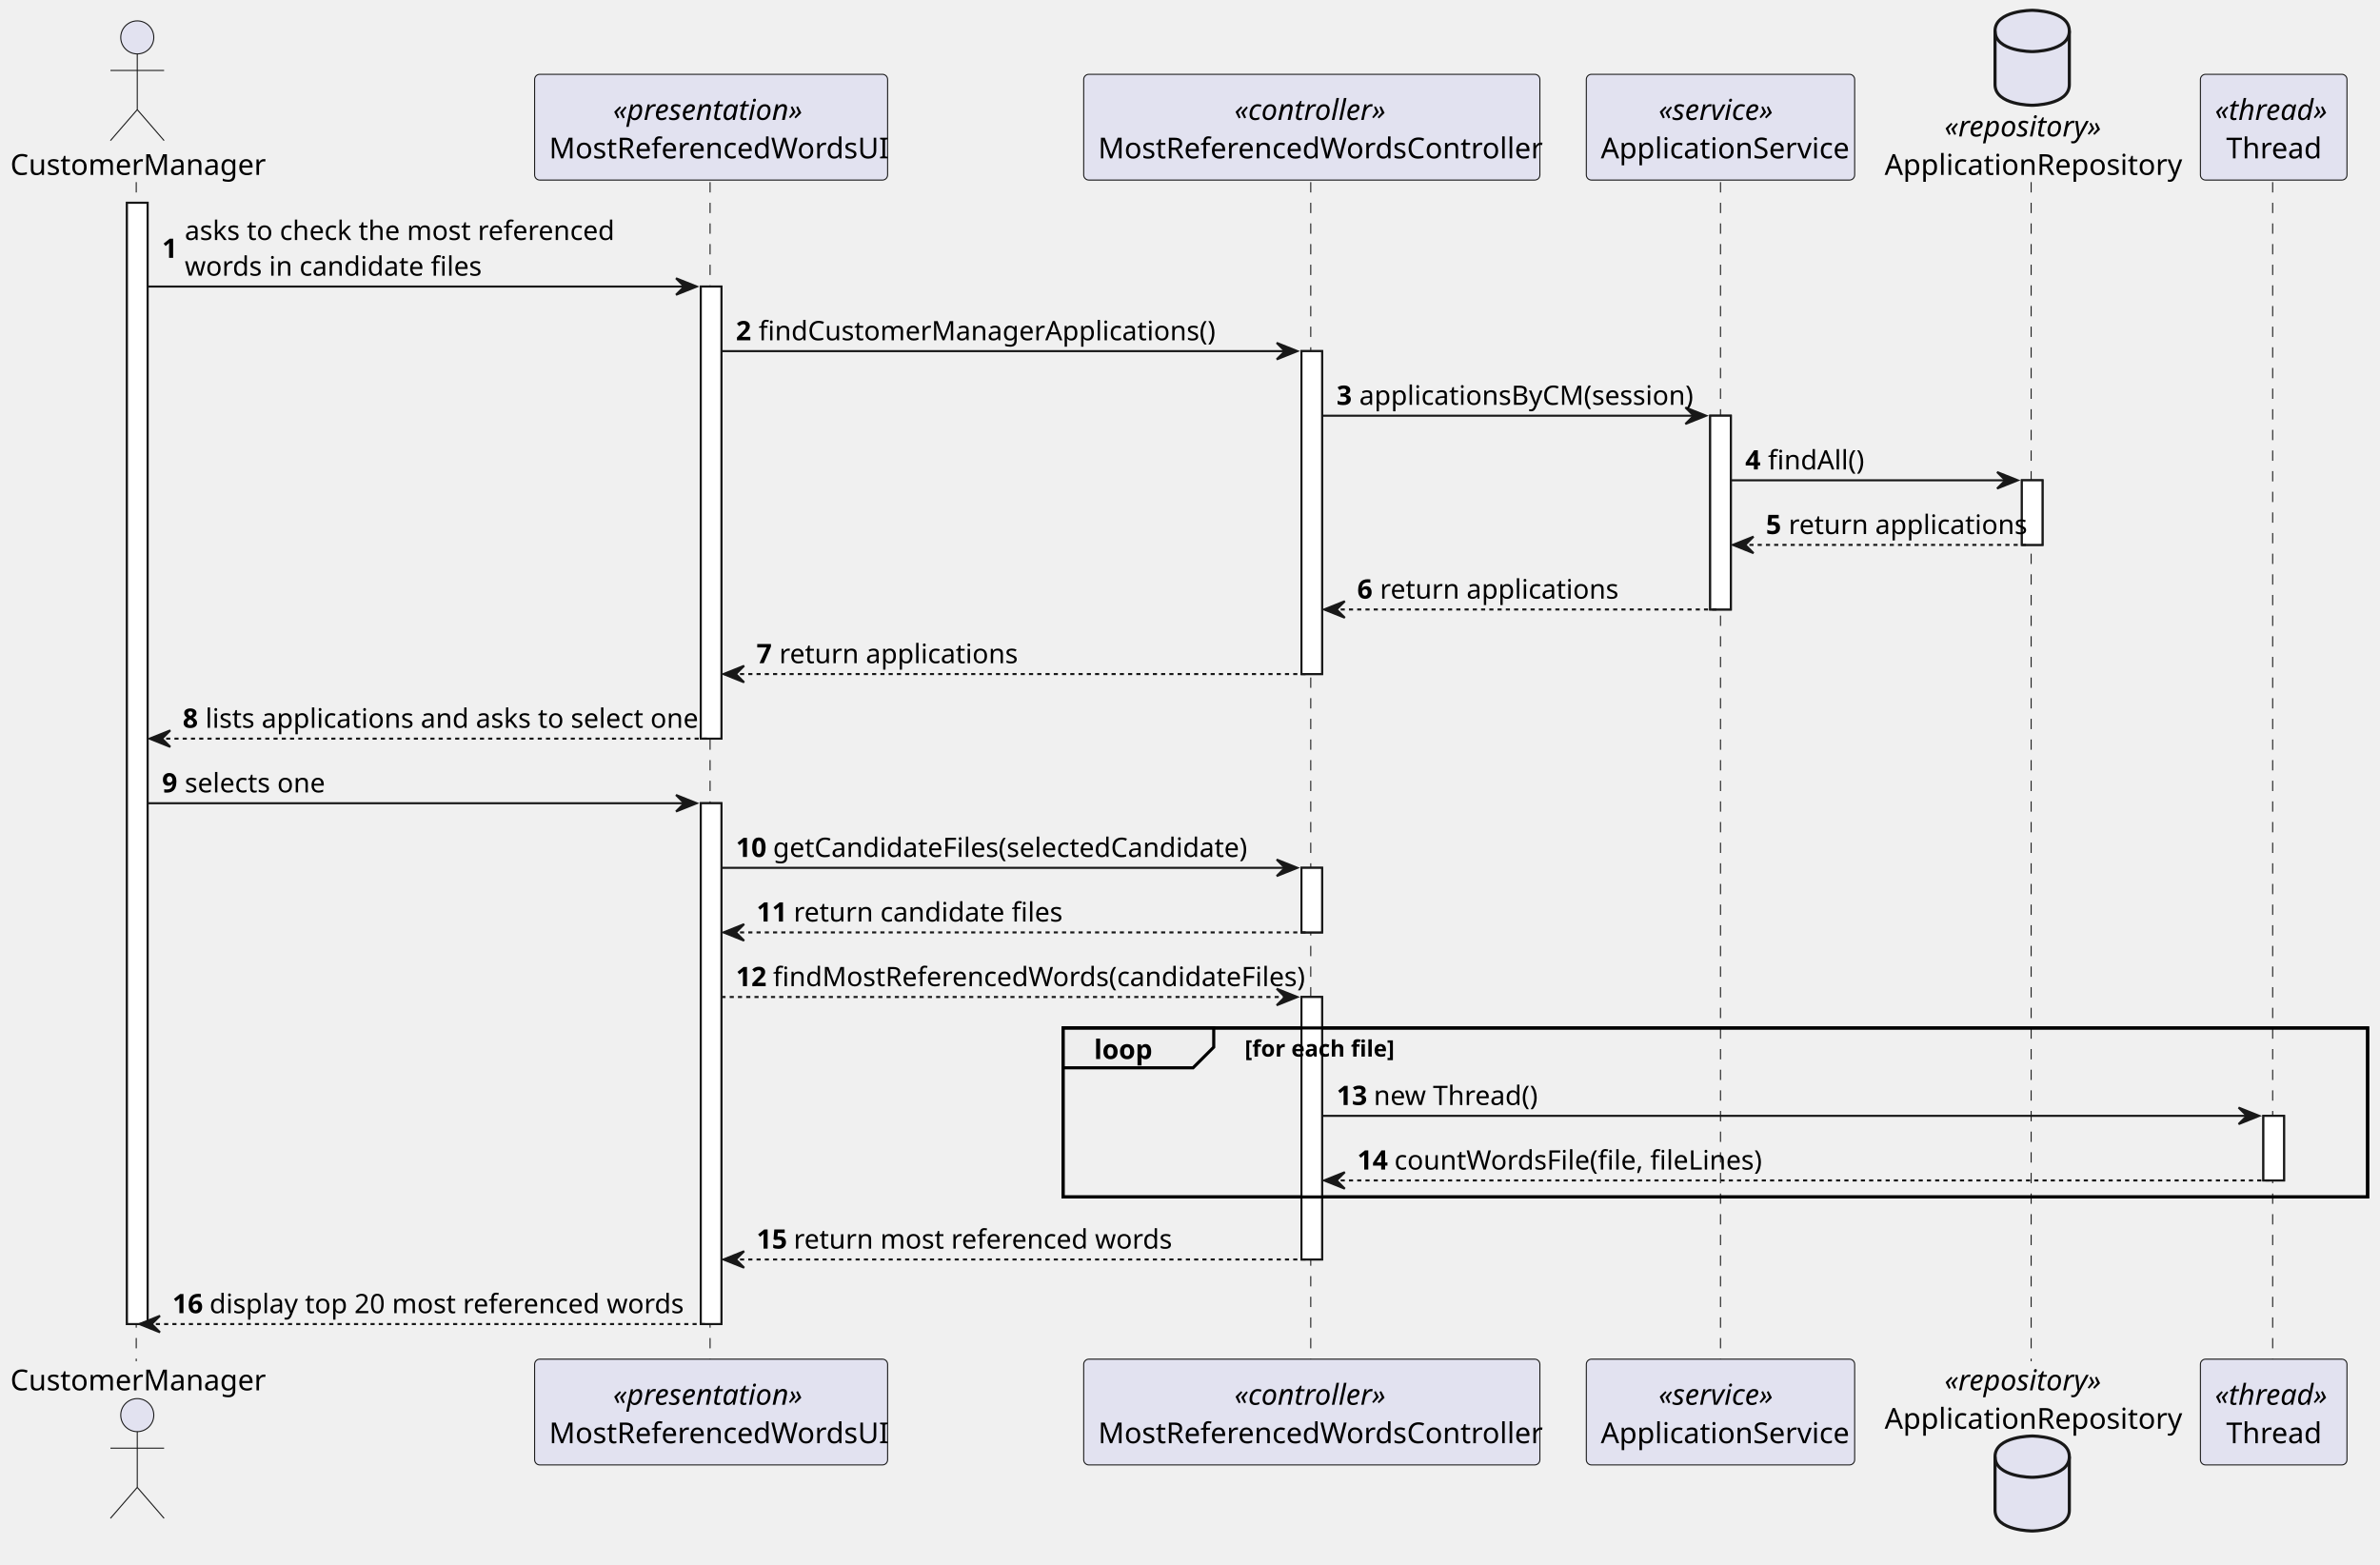
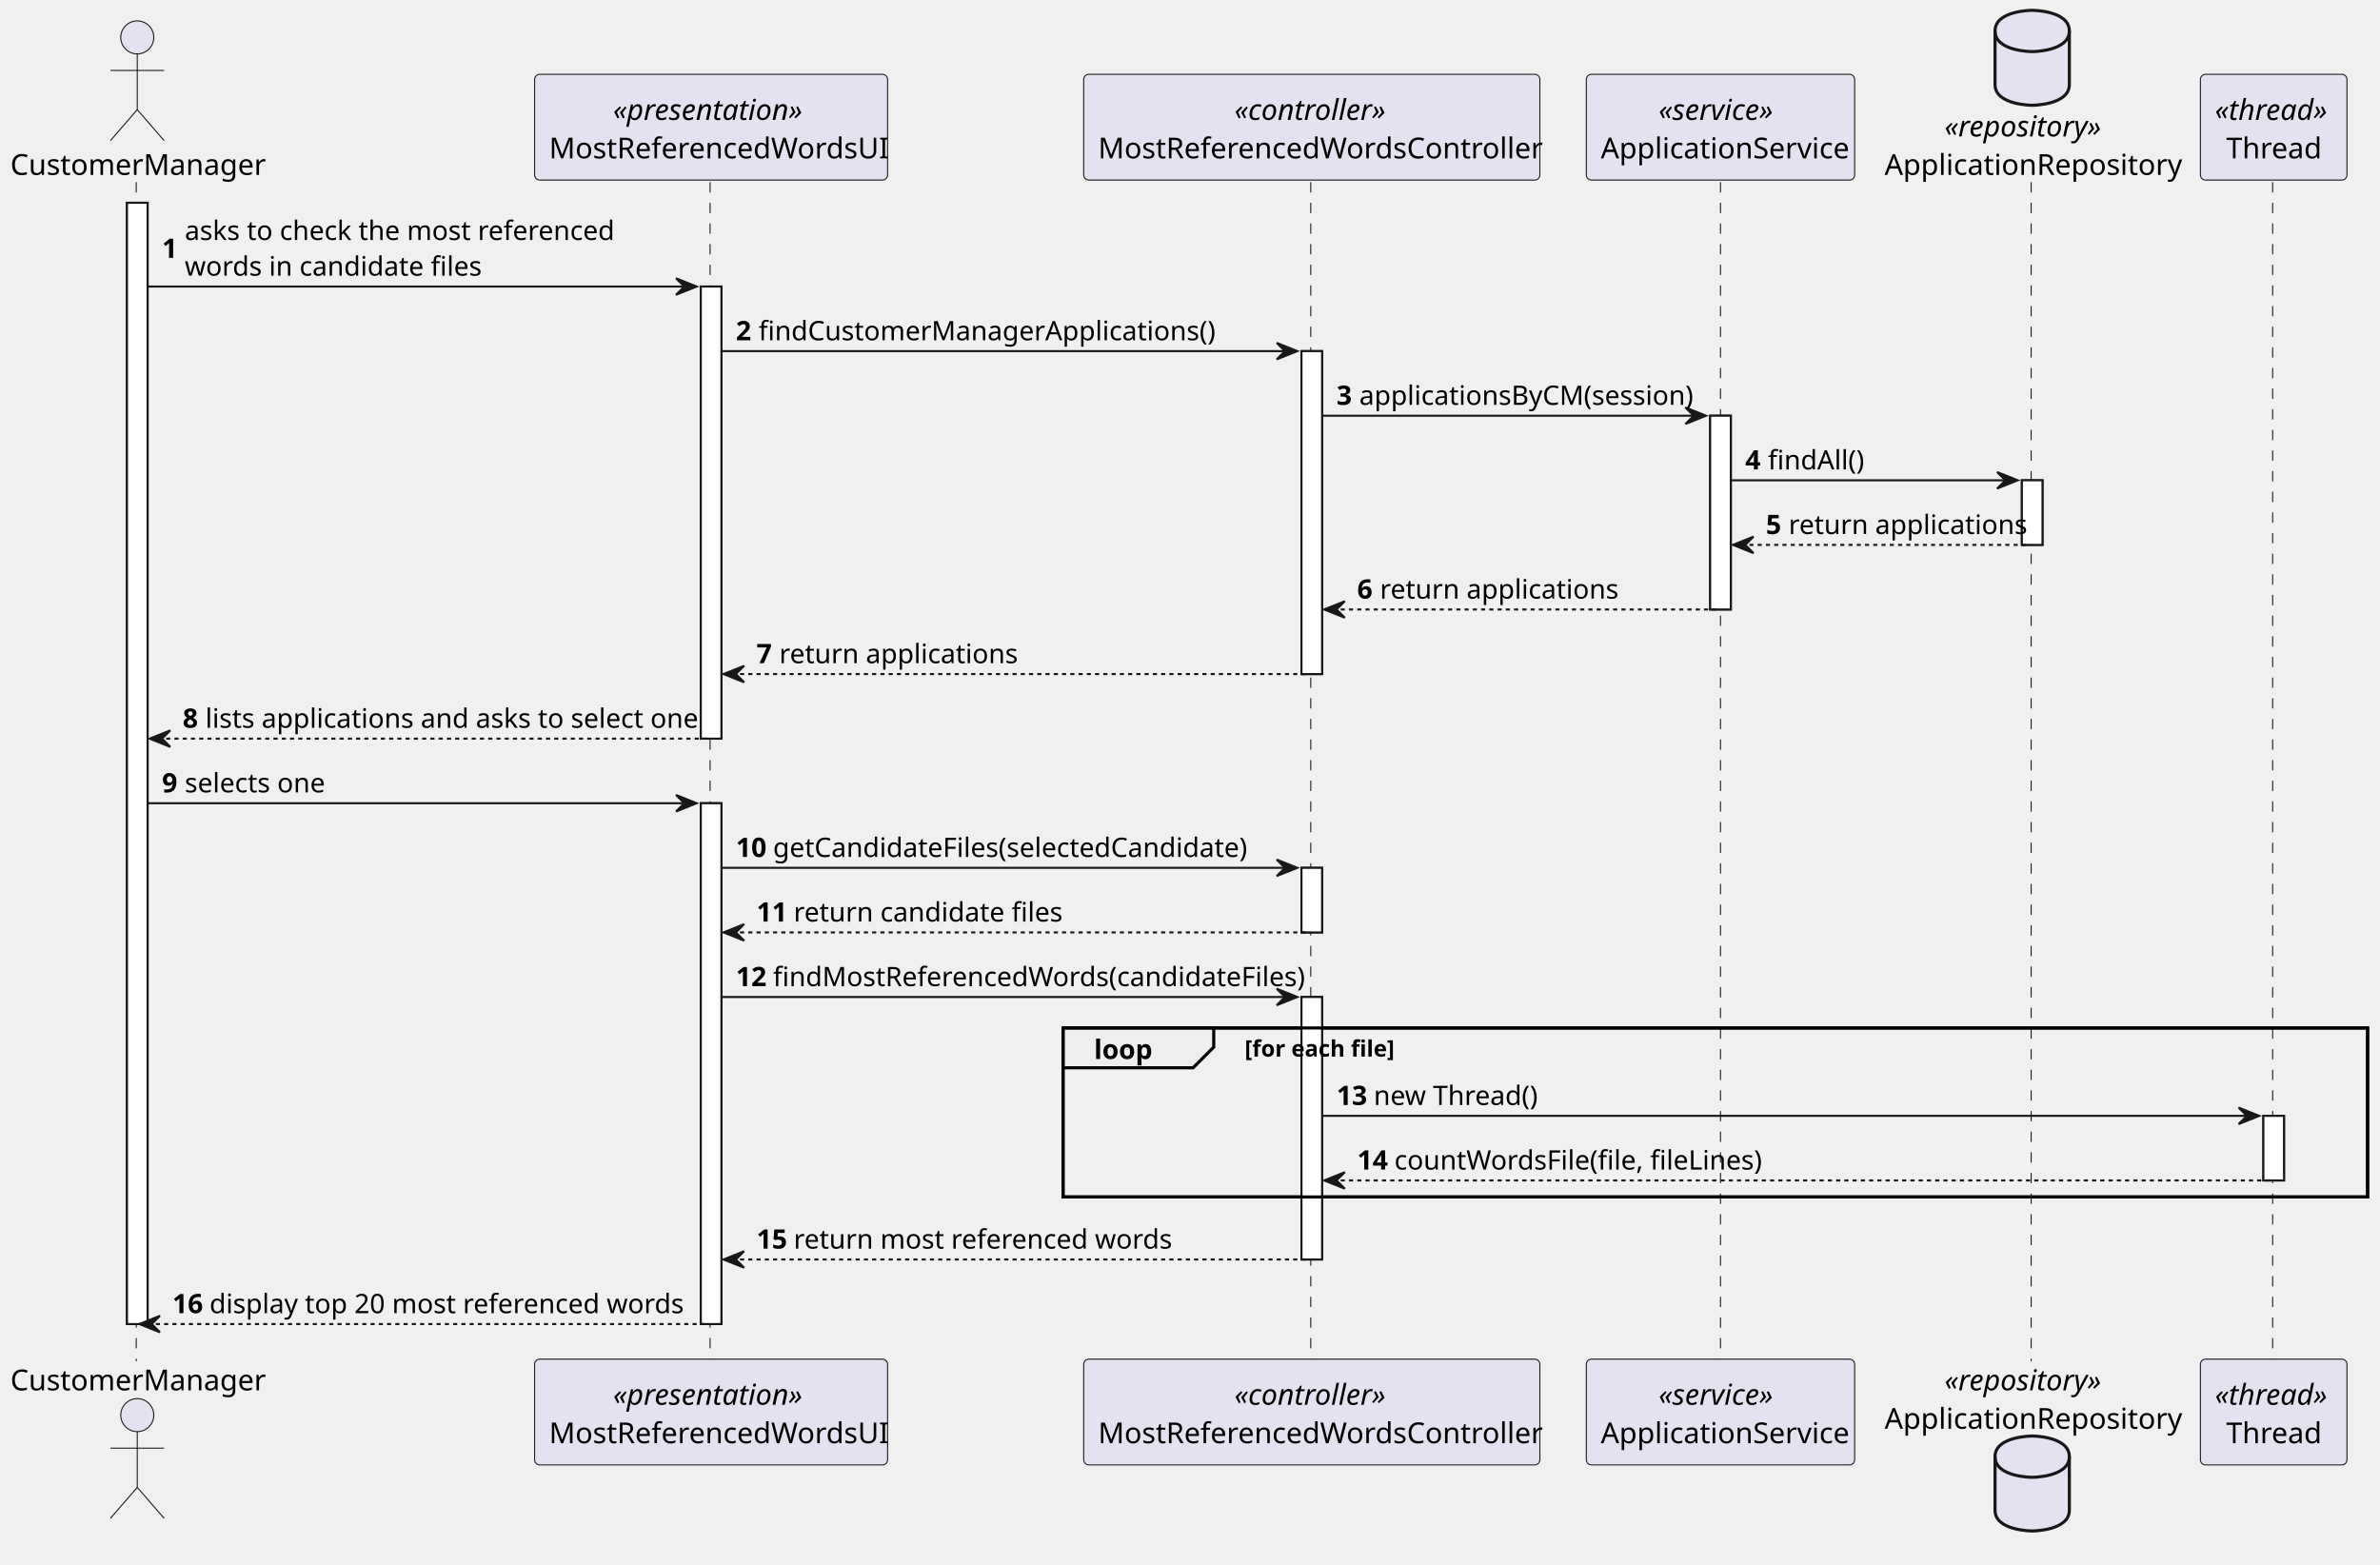
<svg xmlns="http://www.w3.org/2000/svg" contentStyleType="text/css" height="758px" preserveAspectRatio="none" style="width:1153px;height:758px;background:#FFFFFF;" version="1.1" viewBox="0 0 1153 758" width="1153px" zoomAndPan="magnify">
  <defs />
  <g>
    <rect fill="#FFFFFF" height="543.238" style="stroke:#181818;stroke-width:1.0;" width="10" x="61.5" y="98.242" />
    <rect fill="#FFFFFF" height="219.037" style="stroke:#181818;stroke-width:1.0;" width="10" x="339.5" y="138.824" />
    <rect fill="#FFFFFF" height="252.328" style="stroke:#181818;stroke-width:1.0;" width="10" x="339.5" y="389.152" />
    <rect fill="#FFFFFF" height="156.455" style="stroke:#181818;stroke-width:1.0;" width="10" x="630.5" y="170.115" />
    <rect fill="#FFFFFF" height="31.291" style="stroke:#181818;stroke-width:1.0;" width="10" x="630.5" y="420.443" />
    <rect fill="#FFFFFF" height="127.164" style="stroke:#181818;stroke-width:1.0;" width="10" x="630.5" y="483.025" />
    <rect fill="#FFFFFF" height="93.873" style="stroke:#181818;stroke-width:1.0;" width="10" x="828.5" y="201.406" />
    <rect fill="#FFFFFF" height="31.291" style="stroke:#181818;stroke-width:1.0;" width="10" x="979.5" y="232.697" />
    <rect fill="#FFFFFF" height="31.291" style="stroke:#181818;stroke-width:1.0;" width="10" x="1096.5" y="540.607" />
    <rect fill="none" height="81.873" style="stroke:#000000;stroke-width:1.5;" width="632" x="515" y="498.025" />
    <line style="stroke:#181818;stroke-width:0.5;stroke-dasharray:5.0,5.0;" x1="66" x2="66" y1="88.242" y2="659.481" />
    <line style="stroke:#181818;stroke-width:0.5;stroke-dasharray:5.0,5.0;" x1="344" x2="344" y1="88.242" y2="659.481" />
    <line style="stroke:#181818;stroke-width:0.5;stroke-dasharray:5.0,5.0;" x1="635" x2="635" y1="88.242" y2="659.481" />
    <line style="stroke:#181818;stroke-width:0.5;stroke-dasharray:5.0,5.0;" x1="833.5" x2="833.5" y1="88.242" y2="659.481" />
    <line style="stroke:#181818;stroke-width:0.5;stroke-dasharray:5.0,5.0;" x1="984" x2="984" y1="88.242" y2="659.481" />
    <line style="stroke:#181818;stroke-width:0.5;stroke-dasharray:5.0,5.0;" x1="1101" x2="1101" y1="88.242" y2="659.481" />
    <text fill="#000000" font-family="sans-serif" font-size="14" lengthAdjust="spacing" textLength="117" x="5" y="84.728">CustomerManager</text>
    <ellipse cx="66.5" cy="18.121" fill="#E2E2F0" rx="8" ry="8" style="stroke:#181818;stroke-width:0.5;" />
    <path d="M66.5,26.121 L66.5,53.121 M53.5,34.121 L79.5,34.121 M66.5,53.121 L53.5,68.121 M66.5,53.121 L79.5,68.121 " fill="none" style="stroke:#181818;stroke-width:0.5;" />
    <text fill="#000000" font-family="sans-serif" font-size="14" lengthAdjust="spacing" textLength="117" x="5" y="673.588">CustomerManager</text>
    <ellipse cx="66.5" cy="685.602" fill="#E2E2F0" rx="8" ry="8" style="stroke:#181818;stroke-width:0.5;" />
    <path d="M66.5,693.602 L66.5,720.602 M53.5,701.602 L79.5,701.602 M66.5,720.602 L53.5,735.602 M66.5,720.602 L79.5,735.602 " fill="none" style="stroke:#181818;stroke-width:0.5;" />
    <rect fill="#E2E2F0" height="51.242" rx="2.5" ry="2.5" style="stroke:#181818;stroke-width:0.5;" width="171" x="259" y="36" />
    <text fill="#000000" font-family="sans-serif" font-size="14" font-style="italic" lengthAdjust="spacing" textLength="95" x="297" y="58.107">«presentation»</text>
    <text fill="#000000" font-family="sans-serif" font-size="14" lengthAdjust="spacing" textLength="157" x="266" y="76.728">MostReferencedWordsUI</text>
    <rect fill="#E2E2F0" height="51.242" rx="2.5" ry="2.5" style="stroke:#181818;stroke-width:0.5;" width="171" x="259" y="658.481" />
    <text fill="#000000" font-family="sans-serif" font-size="14" font-style="italic" lengthAdjust="spacing" textLength="95" x="297" y="680.588">«presentation»</text>
    <text fill="#000000" font-family="sans-serif" font-size="14" lengthAdjust="spacing" textLength="157" x="266" y="699.209">MostReferencedWordsUI</text>
    <rect fill="#E2E2F0" height="51.242" rx="2.5" ry="2.5" style="stroke:#181818;stroke-width:0.5;" width="221" x="525" y="36" />
    <text fill="#000000" font-family="sans-serif" font-size="14" font-style="italic" lengthAdjust="spacing" textLength="75" x="598" y="58.107">«controller»</text>
    <text fill="#000000" font-family="sans-serif" font-size="14" lengthAdjust="spacing" textLength="207" x="532" y="76.728">MostReferencedWordsController</text>
    <rect fill="#E2E2F0" height="51.242" rx="2.5" ry="2.5" style="stroke:#181818;stroke-width:0.5;" width="221" x="525" y="658.481" />
    <text fill="#000000" font-family="sans-serif" font-size="14" font-style="italic" lengthAdjust="spacing" textLength="75" x="598" y="680.588">«controller»</text>
    <text fill="#000000" font-family="sans-serif" font-size="14" lengthAdjust="spacing" textLength="207" x="532" y="699.209">MostReferencedWordsController</text>
    <rect fill="#E2E2F0" height="51.242" rx="2.5" ry="2.5" style="stroke:#181818;stroke-width:0.5;" width="130" x="768.5" y="36" />
    <text fill="#000000" font-family="sans-serif" font-size="14" font-style="italic" lengthAdjust="spacing" textLength="60" x="803.5" y="58.107">«service»</text>
    <text fill="#000000" font-family="sans-serif" font-size="14" lengthAdjust="spacing" textLength="116" x="775.5" y="76.728">ApplicationService</text>
    <rect fill="#E2E2F0" height="51.242" rx="2.5" ry="2.5" style="stroke:#181818;stroke-width:0.5;" width="130" x="768.5" y="658.481" />
    <text fill="#000000" font-family="sans-serif" font-size="14" font-style="italic" lengthAdjust="spacing" textLength="60" x="803.5" y="680.588">«service»</text>
    <text fill="#000000" font-family="sans-serif" font-size="14" lengthAdjust="spacing" textLength="116" x="775.5" y="699.209">ApplicationService</text>
    <text fill="#000000" font-family="sans-serif" font-size="14" font-style="italic" lengthAdjust="spacing" textLength="79" x="942" y="66.107">«repository»</text>
    <text fill="#000000" font-family="sans-serif" font-size="14" lengthAdjust="spacing" textLength="137" x="913" y="84.728">ApplicationRepository</text>
    <path d="M966.5,15 C966.5,5 984.5,5 984.5,5 C984.5,5 1002.5,5 1002.5,15 L1002.5,41 C1002.5,51 984.5,51 984.5,51 C984.5,51 966.5,51 966.5,41 L966.5,15 " fill="#E2E2F0" style="stroke:#181818;stroke-width:1.5;" />
    <path d="M966.5,15 C966.5,25 984.5,25 984.5,25 C984.5,25 1002.5,25 1002.5,15 " fill="none" style="stroke:#181818;stroke-width:1.5;" />
    <text fill="#000000" font-family="sans-serif" font-size="14" font-style="italic" lengthAdjust="spacing" textLength="79" x="942" y="673.588">«repository»</text>
    <text fill="#000000" font-family="sans-serif" font-size="14" lengthAdjust="spacing" textLength="137" x="913" y="692.209">ApplicationRepository</text>
    <path d="M966.5,705.723 C966.5,695.723 984.5,695.723 984.5,695.723 C984.5,695.723 1002.5,695.723 1002.5,705.723 L1002.5,731.723 C1002.5,741.723 984.5,741.723 984.5,741.723 C984.5,741.723 966.5,741.723 966.5,731.723 L966.5,705.723 " fill="#E2E2F0" style="stroke:#181818;stroke-width:1.5;" />
    <path d="M966.5,705.723 C966.5,715.723 984.5,715.723 984.5,715.723 C984.5,715.723 1002.5,715.723 1002.5,705.723 " fill="none" style="stroke:#181818;stroke-width:1.5;" />
    <rect fill="#E2E2F0" height="51.242" rx="2.5" ry="2.5" style="stroke:#181818;stroke-width:0.5;" width="71" x="1066" y="36" />
    <text fill="#000000" font-family="sans-serif" font-size="14" font-style="italic" lengthAdjust="spacing" textLength="57" x="1073" y="58.107">«thread»</text>
    <text fill="#000000" font-family="sans-serif" font-size="14" lengthAdjust="spacing" textLength="46" x="1078.5" y="76.728">Thread</text>
    <rect fill="#E2E2F0" height="51.242" rx="2.5" ry="2.5" style="stroke:#181818;stroke-width:0.5;" width="71" x="1066" y="658.481" />
    <text fill="#000000" font-family="sans-serif" font-size="14" font-style="italic" lengthAdjust="spacing" textLength="57" x="1073" y="680.588">«thread»</text>
    <text fill="#000000" font-family="sans-serif" font-size="14" lengthAdjust="spacing" textLength="46" x="1078.5" y="699.209">Thread</text>
    <rect fill="#FFFFFF" height="543.238" style="stroke:#181818;stroke-width:1.0;" width="10" x="61.5" y="98.242" />
    <rect fill="#FFFFFF" height="219.037" style="stroke:#181818;stroke-width:1.0;" width="10" x="339.5" y="138.824" />
    <rect fill="#FFFFFF" height="252.328" style="stroke:#181818;stroke-width:1.0;" width="10" x="339.5" y="389.152" />
    <rect fill="#FFFFFF" height="156.455" style="stroke:#181818;stroke-width:1.0;" width="10" x="630.5" y="170.115" />
    <rect fill="#FFFFFF" height="31.291" style="stroke:#181818;stroke-width:1.0;" width="10" x="630.5" y="420.443" />
    <rect fill="#FFFFFF" height="127.164" style="stroke:#181818;stroke-width:1.0;" width="10" x="630.5" y="483.025" />
    <rect fill="#FFFFFF" height="93.873" style="stroke:#181818;stroke-width:1.0;" width="10" x="828.5" y="201.406" />
    <rect fill="#FFFFFF" height="31.291" style="stroke:#181818;stroke-width:1.0;" width="10" x="979.5" y="232.697" />
    <rect fill="#FFFFFF" height="31.291" style="stroke:#181818;stroke-width:1.0;" width="10" x="1096.5" y="540.607" />
    <polygon fill="#181818" points="327.5,134.824,337.5,138.824,327.5,142.824,331.5,138.824" style="stroke:#181818;stroke-width:1.0;" />
    <line style="stroke:#181818;stroke-width:1.0;" x1="71.5" x2="333.5" y1="138.824" y2="138.824" />
    <text fill="#000000" font-family="sans-serif" font-size="13" font-weight="bold" lengthAdjust="spacing" textLength="7" x="78.5" y="124.916">1</text>
    <text fill="#000000" font-family="sans-serif" font-size="13" lengthAdjust="spacing" textLength="201" x="89.5" y="116.27">asks to check the most referenced</text>
    <text fill="#000000" font-family="sans-serif" font-size="13" lengthAdjust="spacing" textLength="135" x="89.5" y="133.561">words in candidate files</text>
    <polygon fill="#181818" points="618.5,166.115,628.5,170.115,618.5,174.115,622.5,170.115" style="stroke:#181818;stroke-width:1.0;" />
    <line style="stroke:#181818;stroke-width:1.0;" x1="349.5" x2="624.5" y1="170.115" y2="170.115" />
    <text fill="#000000" font-family="sans-serif" font-size="13" font-weight="bold" lengthAdjust="spacing" textLength="7" x="356.5" y="164.852">2</text>
    <text fill="#000000" font-family="sans-serif" font-size="13" lengthAdjust="spacing" textLength="205" x="367.5" y="164.852">findCustomerManagerApplications()</text>
    <polygon fill="#181818" points="816.5,197.406,826.5,201.406,816.5,205.406,820.5,201.406" style="stroke:#181818;stroke-width:1.0;" />
    <line style="stroke:#181818;stroke-width:1.0;" x1="640.5" x2="822.5" y1="201.406" y2="201.406" />
    <text fill="#000000" font-family="sans-serif" font-size="13" font-weight="bold" lengthAdjust="spacing" textLength="7" x="647.5" y="196.144">3</text>
    <text fill="#000000" font-family="sans-serif" font-size="13" lengthAdjust="spacing" textLength="158" x="658.5" y="196.144">applicationsByCM(session)</text>
    <polygon fill="#181818" points="967.5,228.697,977.5,232.697,967.5,236.697,971.5,232.697" style="stroke:#181818;stroke-width:1.0;" />
    <line style="stroke:#181818;stroke-width:1.0;" x1="838.5" x2="973.5" y1="232.697" y2="232.697" />
    <text fill="#000000" font-family="sans-serif" font-size="13" font-weight="bold" lengthAdjust="spacing" textLength="7" x="845.5" y="227.435">4</text>
    <text fill="#000000" font-family="sans-serif" font-size="13" lengthAdjust="spacing" textLength="43" x="856.5" y="227.435">findAll()</text>
    <polygon fill="#181818" points="849.5,259.988,839.5,263.988,849.5,267.988,845.5,263.988" style="stroke:#181818;stroke-width:1.0;" />
    <line style="stroke:#181818;stroke-width:1.0;stroke-dasharray:2.0,2.0;" x1="843.5" x2="983.5" y1="263.988" y2="263.988" />
    <text fill="#000000" font-family="sans-serif" font-size="13" font-weight="bold" lengthAdjust="spacing" textLength="7" x="855.5" y="258.726">5</text>
    <text fill="#000000" font-family="sans-serif" font-size="13" lengthAdjust="spacing" textLength="106" x="866.5" y="258.726">return applications</text>
    <polygon fill="#181818" points="651.5,291.279,641.5,295.279,651.5,299.279,647.5,295.279" style="stroke:#181818;stroke-width:1.0;" />
    <line style="stroke:#181818;stroke-width:1.0;stroke-dasharray:2.0,2.0;" x1="645.5" x2="832.5" y1="295.279" y2="295.279" />
    <text fill="#000000" font-family="sans-serif" font-size="13" font-weight="bold" lengthAdjust="spacing" textLength="7" x="657.5" y="290.017">6</text>
    <text fill="#000000" font-family="sans-serif" font-size="13" lengthAdjust="spacing" textLength="106" x="668.5" y="290.017">return applications</text>
    <polygon fill="#181818" points="360.5,322.57,350.5,326.57,360.5,330.57,356.5,326.57" style="stroke:#181818;stroke-width:1.0;" />
    <line style="stroke:#181818;stroke-width:1.0;stroke-dasharray:2.0,2.0;" x1="354.5" x2="634.5" y1="326.57" y2="326.57" />
    <text fill="#000000" font-family="sans-serif" font-size="13" font-weight="bold" lengthAdjust="spacing" textLength="7" x="366.5" y="321.308">7</text>
    <text fill="#000000" font-family="sans-serif" font-size="13" lengthAdjust="spacing" textLength="106" x="377.5" y="321.308">return applications</text>
    <polygon fill="#181818" points="82.5,353.861,72.5,357.861,82.5,361.861,78.5,357.861" style="stroke:#181818;stroke-width:1.0;" />
    <line style="stroke:#181818;stroke-width:1.0;stroke-dasharray:2.0,2.0;" x1="76.5" x2="343.5" y1="357.861" y2="357.861" />
    <text fill="#000000" font-family="sans-serif" font-size="13" font-weight="bold" lengthAdjust="spacing" textLength="7" x="88.5" y="352.599">8</text>
    <text fill="#000000" font-family="sans-serif" font-size="13" lengthAdjust="spacing" textLength="233" x="99.5" y="352.599">lists applications and asks to select one</text>
    <polygon fill="#181818" points="327.5,385.152,337.5,389.152,327.5,393.152,331.5,389.152" style="stroke:#181818;stroke-width:1.0;" />
    <line style="stroke:#181818;stroke-width:1.0;" x1="71.5" x2="333.5" y1="389.152" y2="389.152" />
    <text fill="#000000" font-family="sans-serif" font-size="13" font-weight="bold" lengthAdjust="spacing" textLength="7" x="78.5" y="383.89">9</text>
    <text fill="#000000" font-family="sans-serif" font-size="13" lengthAdjust="spacing" textLength="67" x="89.5" y="383.89">selects one</text>
    <polygon fill="#181818" points="618.5,416.443,628.5,420.443,618.5,424.443,622.5,420.443" style="stroke:#181818;stroke-width:1.0;" />
    <line style="stroke:#181818;stroke-width:1.0;" x1="349.5" x2="624.5" y1="420.443" y2="420.443" />
    <text fill="#000000" font-family="sans-serif" font-size="13" font-weight="bold" lengthAdjust="spacing" textLength="14" x="356.5" y="415.181">10</text>
    <text fill="#000000" font-family="sans-serif" font-size="13" lengthAdjust="spacing" textLength="219" x="374.5" y="415.181">getCandidateFiles(selectedCandidate)</text>
    <polygon fill="#181818" points="360.5,447.734,350.5,451.734,360.5,455.734,356.5,451.734" style="stroke:#181818;stroke-width:1.0;" />
    <line style="stroke:#181818;stroke-width:1.0;stroke-dasharray:2.0,2.0;" x1="354.5" x2="634.5" y1="451.734" y2="451.734" />
    <text fill="#000000" font-family="sans-serif" font-size="13" font-weight="bold" lengthAdjust="spacing" textLength="14" x="366.5" y="446.472">11</text>
    <text fill="#000000" font-family="sans-serif" font-size="13" lengthAdjust="spacing" textLength="120" x="384.5" y="446.472">return candidate files</text>
    <polygon fill="#181818" points="618.5,479.025,628.5,483.025,618.5,487.025,622.5,483.025" style="stroke:#181818;stroke-width:1.0;" />
-     <line style="stroke:#181818;stroke-width:1.0;stroke-dasharray:2.0,2.0;" x1="349.5" x2="624.5" y1="483.025" y2="483.025" />
+     <line style="stroke:#181818;stroke-width:1.0;" x1="349.5" x2="624.5" y1="483.025" y2="483.025" />
    <text fill="#000000" font-family="sans-serif" font-size="13" font-weight="bold" lengthAdjust="spacing" textLength="14" x="356.5" y="477.763">12</text>
    <text fill="#000000" font-family="sans-serif" font-size="13" lengthAdjust="spacing" textLength="244" x="374.5" y="477.763">findMostReferencedWords(candidateFiles)</text>
    <path d="M515,498.025 L588,498.025 L588,507.316 L578,517.316 L515,517.316 L515,498.025 " fill="#EEEEEE" style="stroke:#000000;stroke-width:1.5;" />
    <rect fill="none" height="81.873" style="stroke:#000000;stroke-width:1.5;" width="632" x="515" y="498.025" />
    <text fill="#000000" font-family="sans-serif" font-size="13" font-weight="bold" lengthAdjust="spacing" textLength="28" x="530" y="513.054">loop</text>
    <text fill="#000000" font-family="sans-serif" font-size="11" font-weight="bold" lengthAdjust="spacing" textLength="73" x="603" y="511.896">[for each file]</text>
    <polygon fill="#181818" points="1084.5,536.607,1094.5,540.607,1084.5,544.607,1088.5,540.607" style="stroke:#181818;stroke-width:1.0;" />
    <line style="stroke:#181818;stroke-width:1.0;" x1="640.5" x2="1090.5" y1="540.607" y2="540.607" />
    <text fill="#000000" font-family="sans-serif" font-size="13" font-weight="bold" lengthAdjust="spacing" textLength="14" x="647.5" y="535.345">13</text>
    <text fill="#000000" font-family="sans-serif" font-size="13" lengthAdjust="spacing" textLength="74" x="665.5" y="535.345">new Thread()</text>
    <polygon fill="#181818" points="651.5,567.898,641.5,571.898,651.5,575.898,647.5,571.898" style="stroke:#181818;stroke-width:1.0;" />
    <line style="stroke:#181818;stroke-width:1.0;stroke-dasharray:2.0,2.0;" x1="645.5" x2="1100.5" y1="571.898" y2="571.898" />
    <text fill="#000000" font-family="sans-serif" font-size="13" font-weight="bold" lengthAdjust="spacing" textLength="14" x="657.5" y="566.636">14</text>
    <text fill="#000000" font-family="sans-serif" font-size="13" lengthAdjust="spacing" textLength="170" x="675.5" y="566.636">countWordsFile(file, fileLines)</text>
    <polygon fill="#181818" points="360.5,606.189,350.5,610.189,360.5,614.189,356.5,610.189" style="stroke:#181818;stroke-width:1.0;" />
    <line style="stroke:#181818;stroke-width:1.0;stroke-dasharray:2.0,2.0;" x1="354.5" x2="634.5" y1="610.189" y2="610.189" />
    <text fill="#000000" font-family="sans-serif" font-size="13" font-weight="bold" lengthAdjust="spacing" textLength="14" x="366.5" y="604.927">15</text>
    <text fill="#000000" font-family="sans-serif" font-size="13" lengthAdjust="spacing" textLength="168" x="384.5" y="604.927">return most referenced words</text>
    <polygon fill="#181818" points="77.5,637.481,67.5,641.481,77.5,645.481,73.5,641.481" style="stroke:#181818;stroke-width:1.0;" />
    <line style="stroke:#181818;stroke-width:1.0;stroke-dasharray:2.0,2.0;" x1="71.5" x2="343.5" y1="641.481" y2="641.481" />
    <text fill="#000000" font-family="sans-serif" font-size="13" font-weight="bold" lengthAdjust="spacing" textLength="14" x="83.5" y="636.218">16</text>
    <text fill="#000000" font-family="sans-serif" font-size="13" lengthAdjust="spacing" textLength="216" x="101.5" y="636.218">display top 20 most referenced words</text>
  </g>
</svg>
